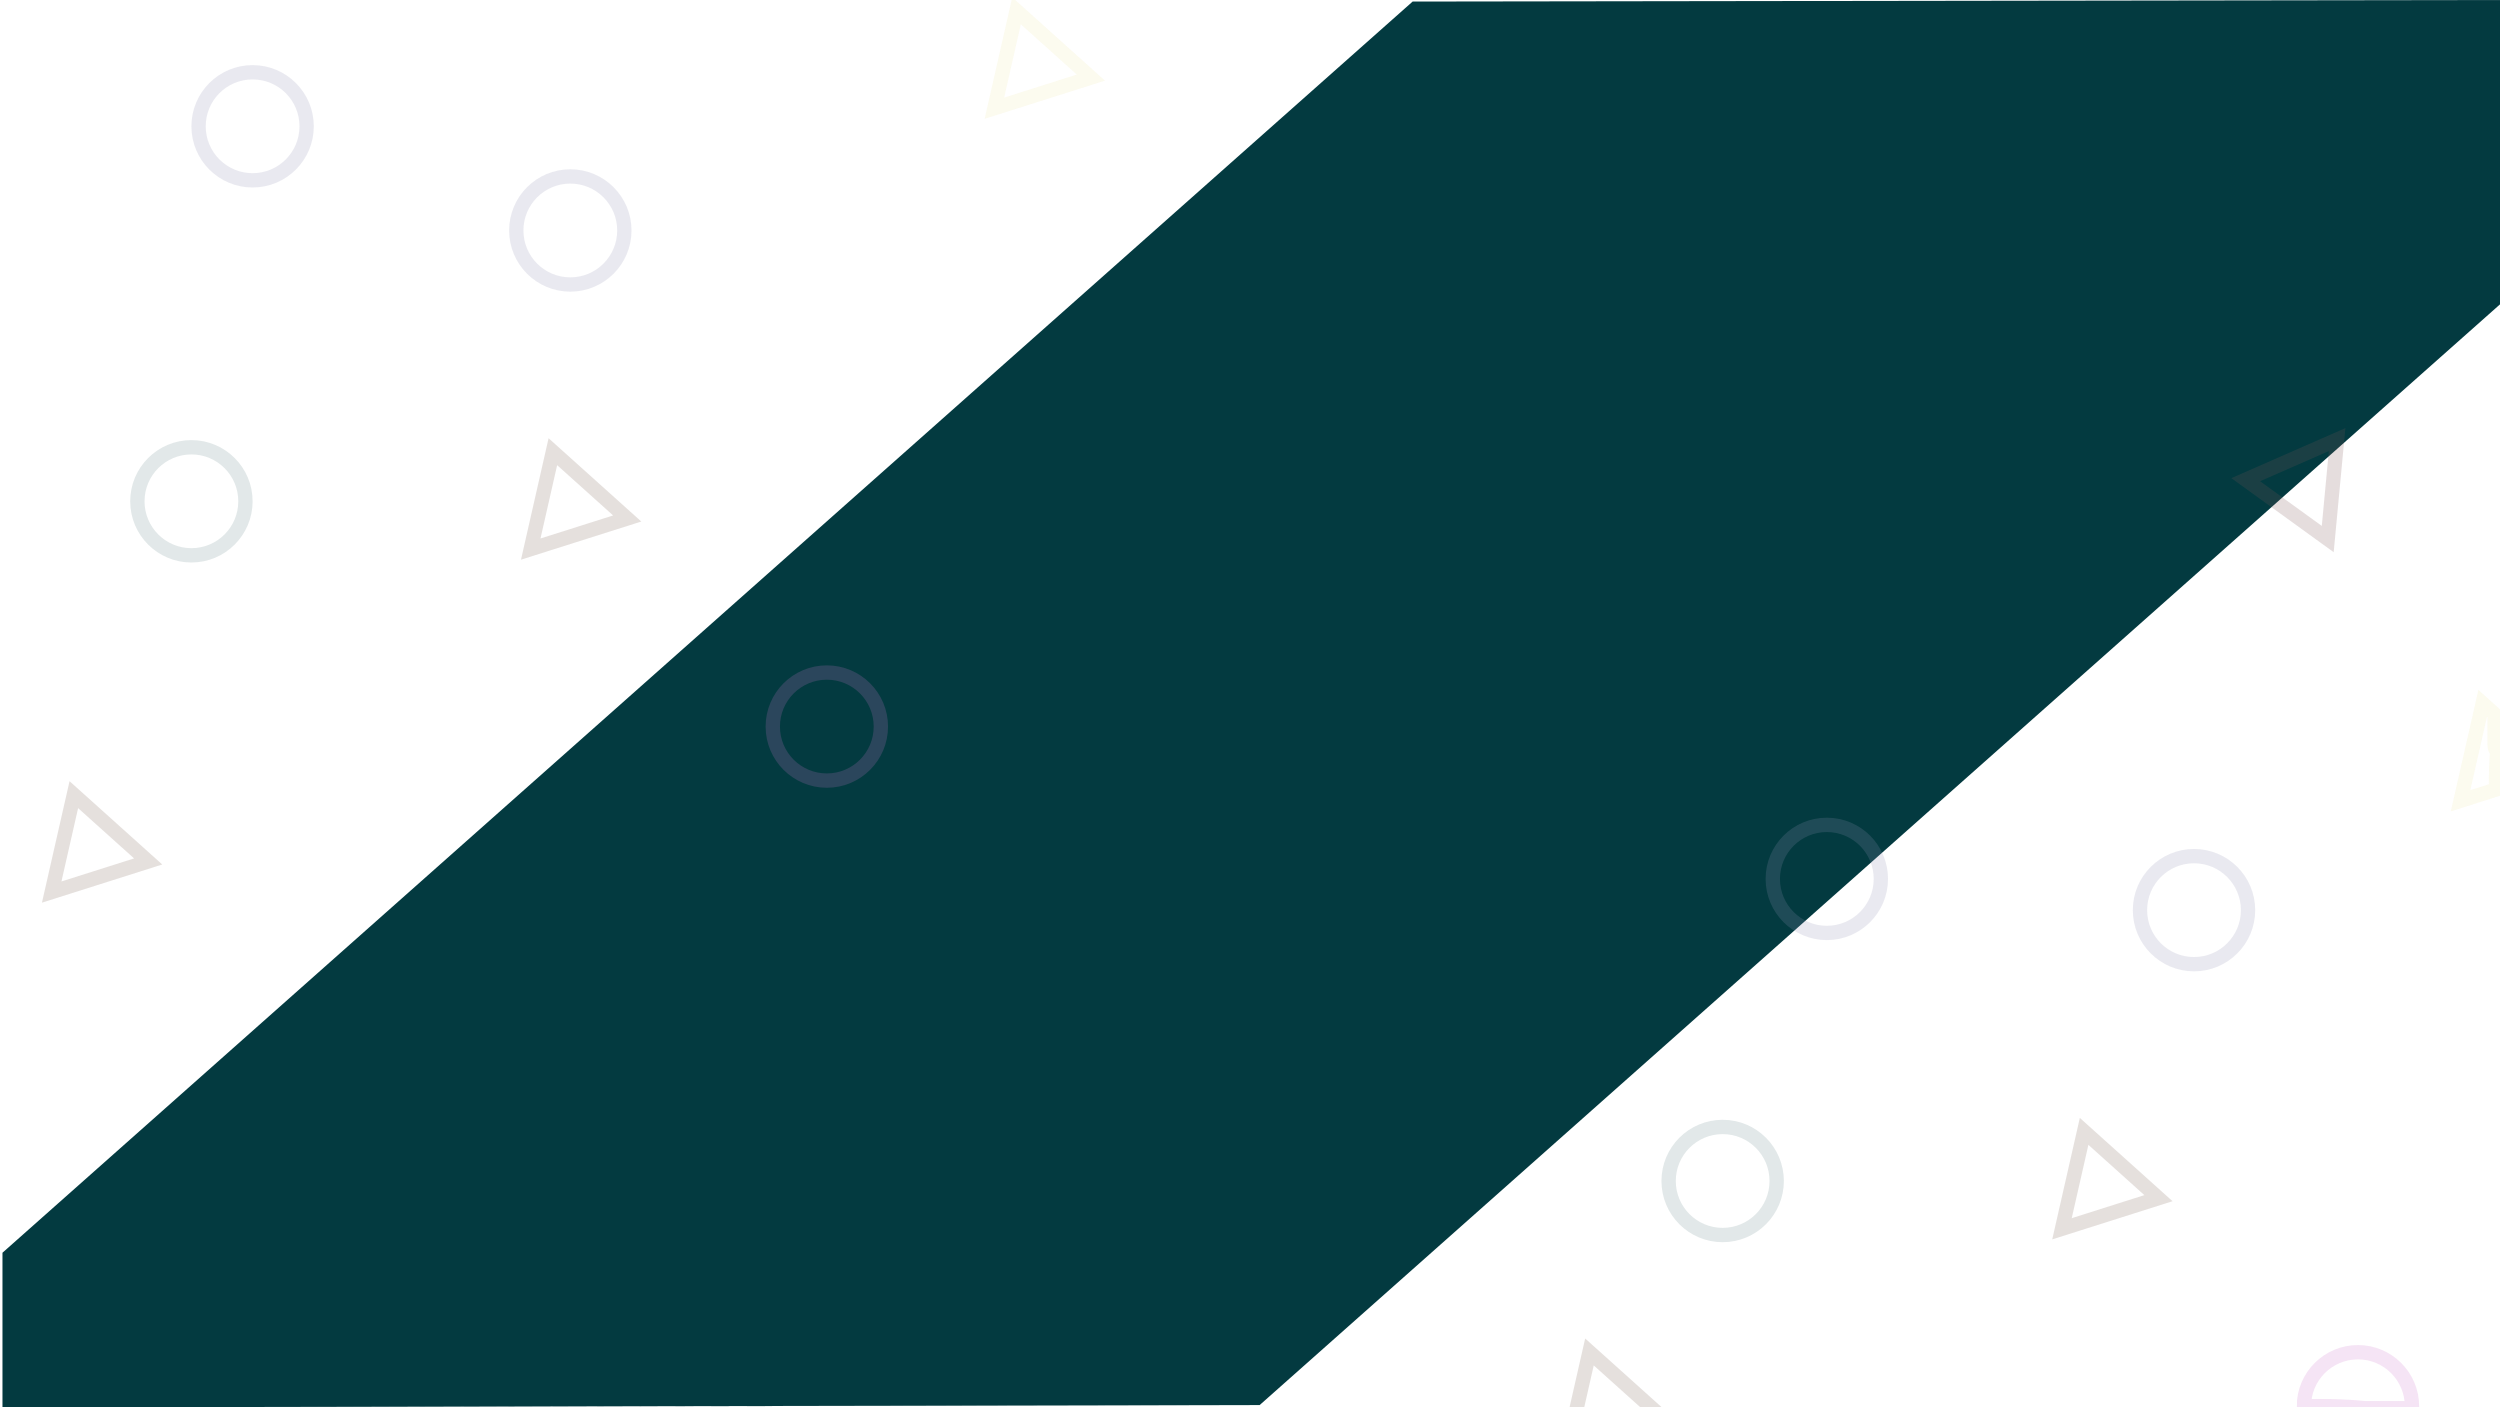
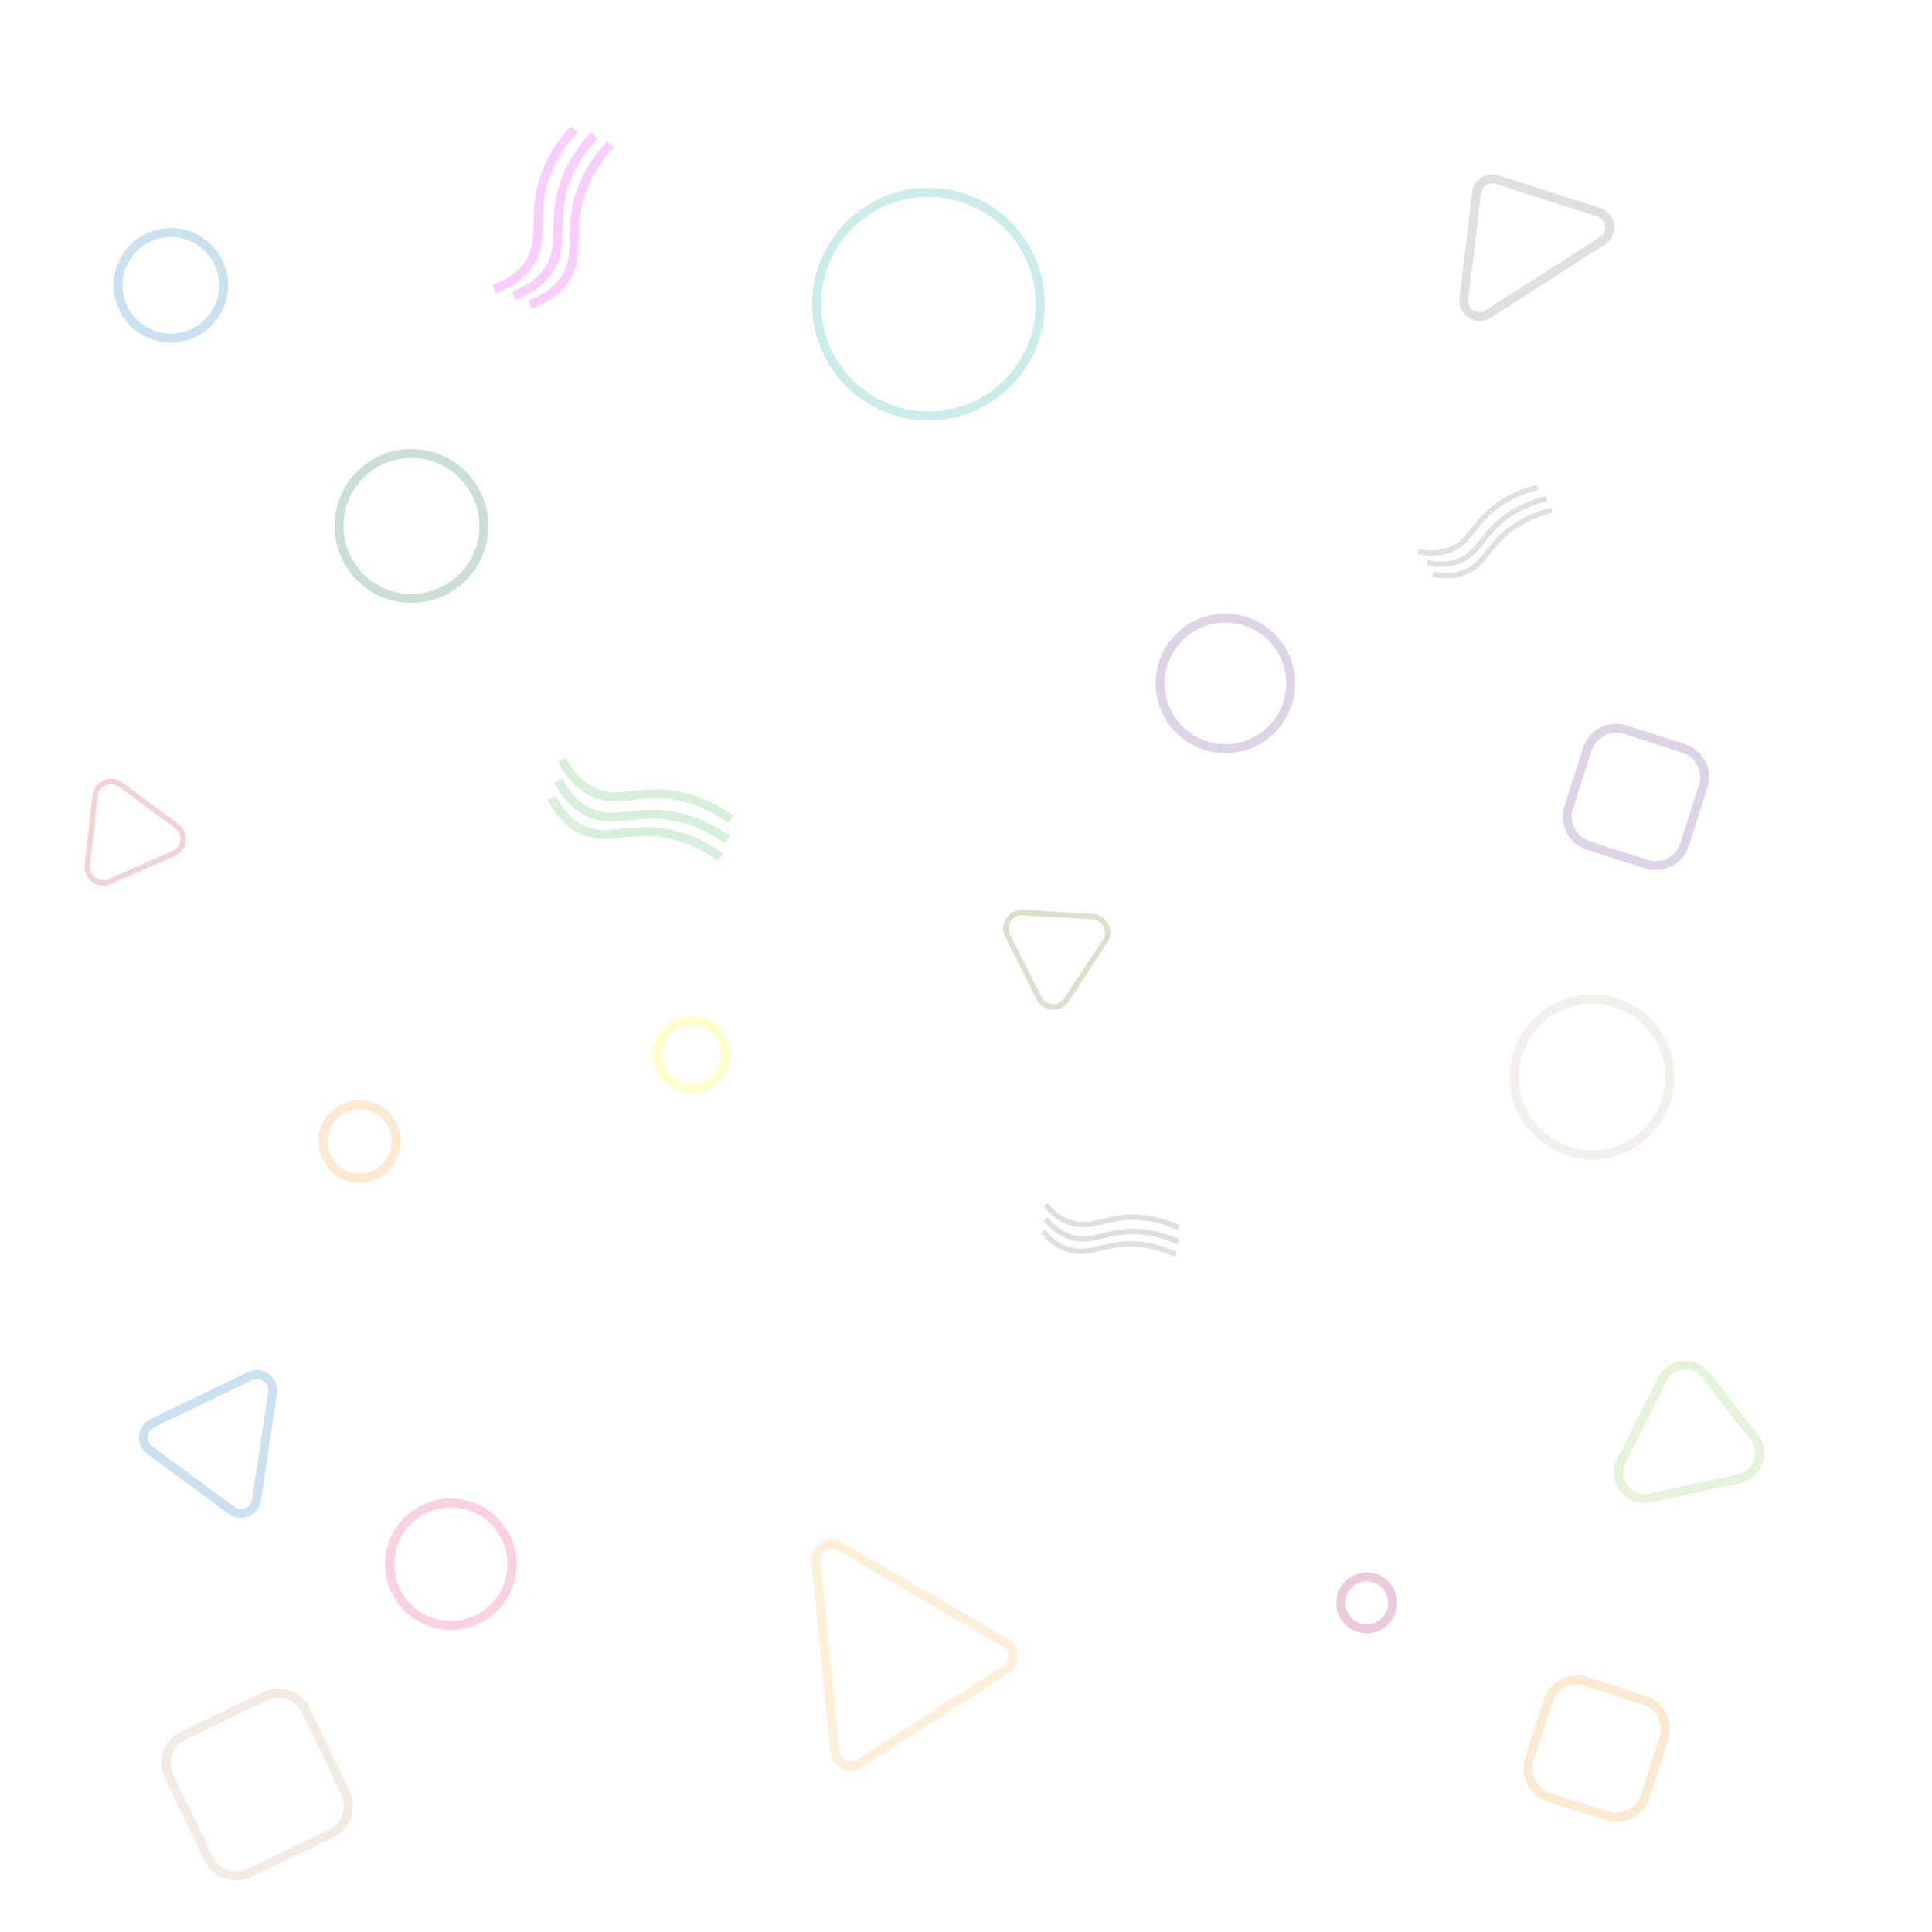
- <svg xmlns="http://www.w3.org/2000/svg" version="1.1" id="Layer_1" x="0px" y="0px" viewBox="0 0 1920 1080" style="enable-background:new 0 0 1920 1080;" xml:space="preserve">
+ <svg xmlns="http://www.w3.org/2000/svg" version="1.1" id="Layer_1" x="0px" y="0px" viewBox="0 0 1080 1080" style="enable-background:new 0 0 1080 1080;" xml:space="preserve">
  <style type="text/css">
- 	.st0{fill:#033A40;}
- 	.st1{opacity:0.2;}
- 	.st2{fill:none;stroke:#3D6569;stroke-width:11;stroke-opacity:0.75;}
- 	.st3{fill:none;stroke:#9393B4;stroke-width:11;}
- 	.st4{fill:none;stroke:#7D6557;stroke-width:11;}
- 	.st5{fill:none;stroke:#7D5757;stroke-width:11;}
- 	.st6{fill:none;stroke:#CE77CB;stroke-width:11;}
- 	.st7{fill:none;stroke:#EFE9AE;stroke-width:11;}
+ 	.st0{display:none;}
+ 	.st1{display:inline;fill:#032D30;}
+ 	.st2{opacity:0.21;fill:none;stroke:#0071BC;stroke-width:5;stroke-miterlimit:10;}
+ 	.st3{opacity:0.21;fill:none;stroke:#006837;stroke-width:5;stroke-miterlimit:10;}
+ 	.st4{opacity:0.21;fill:none;stroke:#00A99D;stroke-width:5;stroke-miterlimit:10;}
+ 	.st5{opacity:0.21;fill:none;stroke:#662D91;stroke-width:5;stroke-miterlimit:10;}
+ 	.st6{opacity:0.21;fill:none;stroke:#FFFF00;stroke-width:5;stroke-miterlimit:10;}
+ 	.st7{opacity:0.21;fill:none;stroke:#9E005D;stroke-width:5;stroke-miterlimit:10;}
+ 	.st8{opacity:0.21;fill:none;stroke:#F7931E;stroke-width:5;stroke-miterlimit:10;}
+ 	.st9{opacity:0.21;fill:none;stroke:#ED1E79;stroke-width:5;stroke-miterlimit:10;}
+ 	.st10{opacity:0.21;fill:none;stroke:#C7B299;stroke-width:5;stroke-miterlimit:10;}
+ 	.st11{opacity:0.21;}
+ 	.st12{fill:none;stroke:#39B54A;stroke-width:5;stroke-miterlimit:10;}
+ 	.st13{fill:none;stroke:#E115FF;stroke-width:5;stroke-miterlimit:10;}
+ 	.st14{fill:none;stroke:#736357;stroke-width:3;stroke-miterlimit:10;}
+ 	.st15{fill:none;stroke:#666666;stroke-width:3;stroke-miterlimit:10;}
+ 	.st16{opacity:0.21;fill:none;stroke:#C1272D;stroke-width:3;stroke-miterlimit:10;}
+ 	.st17{opacity:0.21;fill:none;stroke:#3B7400;stroke-width:3;stroke-miterlimit:10;}
+ 	.st18{opacity:0.21;fill:none;stroke:#FBB03B;stroke-width:5;stroke-miterlimit:10;}
+ 	.st19{opacity:0.21;fill:none;stroke:#666666;stroke-width:5;stroke-miterlimit:10;}
+ 	.st20{opacity:0.21;fill:none;stroke:#7AC943;stroke-width:5;stroke-miterlimit:10;}
+ 	.st21{opacity:0.21;fill:none;stroke:#C69C6D;stroke-width:5;stroke-miterlimit:10;}
</style>
-   <g>
-     <polygon class="st0" points="1084.9,1.2 1.9,962.1 1.9,1080.9 967.4,1079.1 1920.5,233.3 1923.3,0  " />
-     <path class="st0" d="M-62.4,1081c-0.6,0-2.6,0-3.3,0" />
-     <path class="st0" d="M967.4,1079.1C645,1080,323,1080,1.3,1080.9" />
-     <path class="st0" d="M388.5,1592.7" />
-     <path class="st0" d="M2083.5,88.7" />
-     <line class="st0" x1="1923.3" y1="0" x2="1920.5" y2="233.3" />
+   <g class="st0">
+     <rect class="st1" width="1080" height="1080" />
  </g>
-   <g class="st1">
-     <circle class="st2" cx="1323" cy="907" r="41.5" />
+   <circle class="st2" cx="95.5" cy="159.5" r="29.5" />
+   <circle class="st3" cx="230" cy="294" r="40.5" />
+   <circle class="st4" cx="519" cy="170" r="62.5" />
+   <circle class="st5" cx="685" cy="382" r="36.5" />
+   <circle class="st6" cx="386.5" cy="589.5" r="19" />
+   <circle class="st7" cx="764" cy="896" r="14.5" />
+   <circle class="st8" cx="201" cy="638" r="20.5" />
+   <circle class="st9" cx="252" cy="874.36" r="34.2" />
+   <circle class="st10" cx="890" cy="602" r="43.5" />
+   <g class="st11">
+     <path class="st12" d="M314.17,424.81c2.83,5.61,7.86,13.33,16.61,17.63c13.48,6.63,24.64-0.34,43.23,1.71   c8.43,0.93,20.5,3.94,34.59,13.81" />
+     <path class="st12" d="M312.1,436.23c2.83,5.61,7.86,13.33,16.61,17.63c13.48,6.63,24.64-0.34,43.23,1.71   c8.43,0.93,20.5,3.94,34.59,13.81" />
+     <path class="st12" d="M308.31,445.91c2.83,5.61,7.86,13.33,16.61,17.63c13.48,6.63,24.64-0.34,43.23,1.71   c8.43,0.93,20.5,3.94,34.59,13.81" />
  </g>
-   <g class="st1">
-     <circle class="st2" cx="147" cy="385" r="41.5" />
+   <g class="st11">
+     <path class="st13" d="M276.09,161.67c5.92-2.1,14.22-6.11,19.59-14.25c8.28-12.53,2.78-24.49,7.16-42.67   c1.99-8.24,6.51-19.84,18.08-32.56" />
+     <path class="st13" d="M287.15,165.16c5.92-2.1,14.22-6.11,19.59-14.25c8.28-12.53,2.78-24.49,7.16-42.67   c1.99-8.24,6.51-19.84,18.08-32.56" />
+     <path class="st13" d="M296.27,170.16c5.92-2.1,14.22-6.11,19.59-14.25c8.28-12.53,2.78-24.49,7.16-42.67   c1.99-8.24,6.51-19.84,18.08-32.56" />
  </g>
-   <g class="st1">
-     <circle class="st3" cx="1685" cy="699" r="41.5" />
+   <g class="st11">
+     <path class="st14" d="M792.85,308.15c4.42,1.02,11.1,1.82,17.91-0.92c10.5-4.23,12.64-13.37,23.39-22.41   c4.87-4.1,12.74-9.21,25.26-12.29" />
+     <path class="st14" d="M797.78,314.43c4.42,1.02,11.1,1.82,17.91-0.92c10.5-4.23,12.64-13.37,23.39-22.41   c4.87-4.1,12.74-9.21,25.26-12.29" />
+     <path class="st14" d="M800.89,320.85c4.42,1.02,11.1,1.82,17.91-0.92c10.5-4.23,12.64-13.37,23.39-22.41   c4.87-4.1,12.74-9.21,25.26-12.29" />
  </g>
-   <g class="st1">
-     <circle class="st3" cx="438" cy="177" r="41.5" />
+   <g class="st11">
+     <path class="st15" d="M584.47,673.39c2.86,3.53,7.63,8.27,14.69,10.29c10.88,3.13,18.19-2.76,32.23-3.27   c6.36-0.23,15.71,0.58,27.48,5.85" />
+     <path class="st15" d="M584.48,681.37c2.86,3.53,7.63,8.27,14.69,10.29c10.88,3.13,18.19-2.76,32.23-3.27   c6.36-0.23,15.71,0.58,27.48,5.85" />
+     <path class="st15" d="M582.99,688.35c2.86,3.53,7.63,8.27,14.69,10.29c10.88,3.13,18.19-2.76,32.23-3.27   c6.36-0.23,15.71,0.58,27.48,5.85" />
  </g>
-   <g class="st1">
-     <circle class="st3" cx="1403" cy="675" r="41.5" />
-   </g>
-   <g class="st1">
-     <circle class="st3" cx="194" cy="97" r="41.5" />
-   </g>
-   <g class="st1">
-     <path class="st4" d="M1600,868.4L1600,868.4L1600,868.4z M1600.6,868.9l57.1,51.3l-74.1,23.5L1600.6,868.9z M1600.8,868.1   L1600.8,868.1L1600.8,868.1z" />
-   </g>
-   <g class="st1">
-     <path class="st4" d="M424,346.4L424,346.4L424,346.4z M424.6,346.9l57.1,51.3l-74.1,23.5L424.6,346.9z M424.8,346.1L424.8,346.1   L424.8,346.1z" />
-   </g>
-   <g class="st1">
-     <path class="st5" d="M1795,336.8L1795,336.8L1795,336.8z M1794.9,337.6l-7.2,76.4l-63-45.6L1794.9,337.6z M1795.7,337.3   L1795.7,337.3L1795.7,337.3z" />
-   </g>
-   <g class="st1">
-     <path class="st6" d="M1816.1,1081.5h36.3c0-0.5,0-1,0-1.5c0-22.9-18.6-41.5-41.5-41.5c-22.9,0-41.5,18.6-41.5,41.5   C1785.1,1079.7,1800.7,1079.9,1816.1,1081.5z" />
-   </g>
-   <g class="st1">
-     <circle class="st6" cx="635" cy="558" r="41.5" />
-   </g>
-   <g class="st1">
-     <path class="st7" d="M1916.9,598c0.1-7,0.4-13.9,0.9-20.9c-1.2-1-1.9-2.5-1.9-4.5v-24.1l-9.2-8.3l-17,74.8l27.3-8.7   C1916.9,603.6,1916.9,600.8,1916.9,598z" />
-     <path class="st7" d="M1906,539.7L1906,539.7L1906,539.7z" />
-     <path class="st7" d="M1906.8,539.5L1906.8,539.5L1906.8,539.5z" />
-   </g>
-   <g class="st1">
-     <path class="st7" d="M780,7.7L780,7.7L780,7.7z M780.7,8.3l57.1,51.3l-74.1,23.5L780.7,8.3z M780.8,7.5L780.8,7.5L780.8,7.5z" />
-   </g>
-   <g class="st1">
-     <path class="st4" d="M1220,1037.7L1220,1037.7L1220,1037.7z M1220.7,1038.3l57.1,51.3l-74.1,23.6L1220.7,1038.3z M1220.8,1037.5   L1220.8,1037.5L1220.8,1037.5z" />
-   </g>
-   <g class="st1">
-     <path class="st4" d="M56,609.7L56,609.7L56,609.7z M56.7,610.3l57.1,51.3l-74.1,23.5L56.7,610.3z M56.8,609.5L56.8,609.5   L56.8,609.5z" />
-   </g>
+   <path class="st16" d="M97.11,477.07l-35.9,15.71c-6.27,2.74-13.15-2.33-12.4-9.13l4.34-38.94c0.76-6.8,8.59-10.23,14.1-6.17  l31.55,23.23C104.32,465.83,103.38,474.33,97.11,477.07z" />
+   <path class="st17" d="M617.7,526.14l-21.51,32.75c-3.76,5.72-12.29,5.23-15.37-0.89l-17.61-35c-3.07-6.11,1.62-13.26,8.45-12.87  l39.12,2.25C617.61,512.78,621.46,520.42,617.7,526.14z" />
+   <path class="st2" d="M152.35,778.58l-8.91,59.83c-0.99,6.62-8.67,9.82-14.06,5.85L83.8,810.69c-5.39-3.97-4.62-12.25,1.41-15.16  l54.49-26.27C146.13,766.16,153.4,771.52,152.35,778.58z" />
+   <path class="st18" d="M469.43,864.37l92.32,53.84c5.74,3.35,5.91,11.57,0.32,15.16l-81.78,52.51c-5.59,3.59-12.99,0-13.65-6.6  l-10.54-106.35C455.4,865.7,463.17,860.71,469.43,864.37z" />
+   <path class="st19" d="M836.97,100.46l56.72,18.15c7.16,2.29,8.42,11.88,2.09,15.94l-63.82,40.98c-6.33,4.06-14.52-1.08-13.63-8.54  l7.1-59.12C826.1,102.32,831.65,98.76,836.97,100.46z" />
+   <path class="st20" d="M906.35,816.66l22.83-45.57c4.78-9.54,17.88-10.82,24.42-2.38l27,34.85c6.54,8.44,2.02,20.81-8.41,23.05  l-49.83,10.72C910.47,839.88,900.9,827.54,906.35,816.66z" />
+   <path class="st5" d="M920.4,483.09l-32.52-10.41c-8.9-2.85-13.81-12.38-10.96-21.28l10.41-32.52c2.85-8.9,12.38-13.81,21.28-10.96  l32.52,10.41c8.9,2.85,13.81,12.38,10.96,21.28l-10.41,32.52C938.83,481.03,929.3,485.93,920.4,483.09z" />
+   <path class="st8" d="M898.4,1015.09l-32.52-10.41c-8.9-2.85-13.81-12.38-10.96-21.28l10.41-32.52c2.85-8.9,12.38-13.81,21.28-10.96  l32.52,10.41c8.9,2.85,13.81,12.38,10.96,21.28l-10.41,32.52C916.83,1013.03,907.3,1017.93,898.4,1015.09z" />
+   <path class="st21" d="M185.25,1024.85l-45.92,22.14c-8.42,4.06-18.54,0.52-22.6-7.9l-22.28-46.21c-4.06-8.42-0.52-18.54,7.9-22.6  l45.92-22.14c8.42-4.06,18.54-0.52,22.6,7.9l22.28,46.21C197.21,1010.67,193.67,1020.79,185.25,1024.85z" />
</svg>
